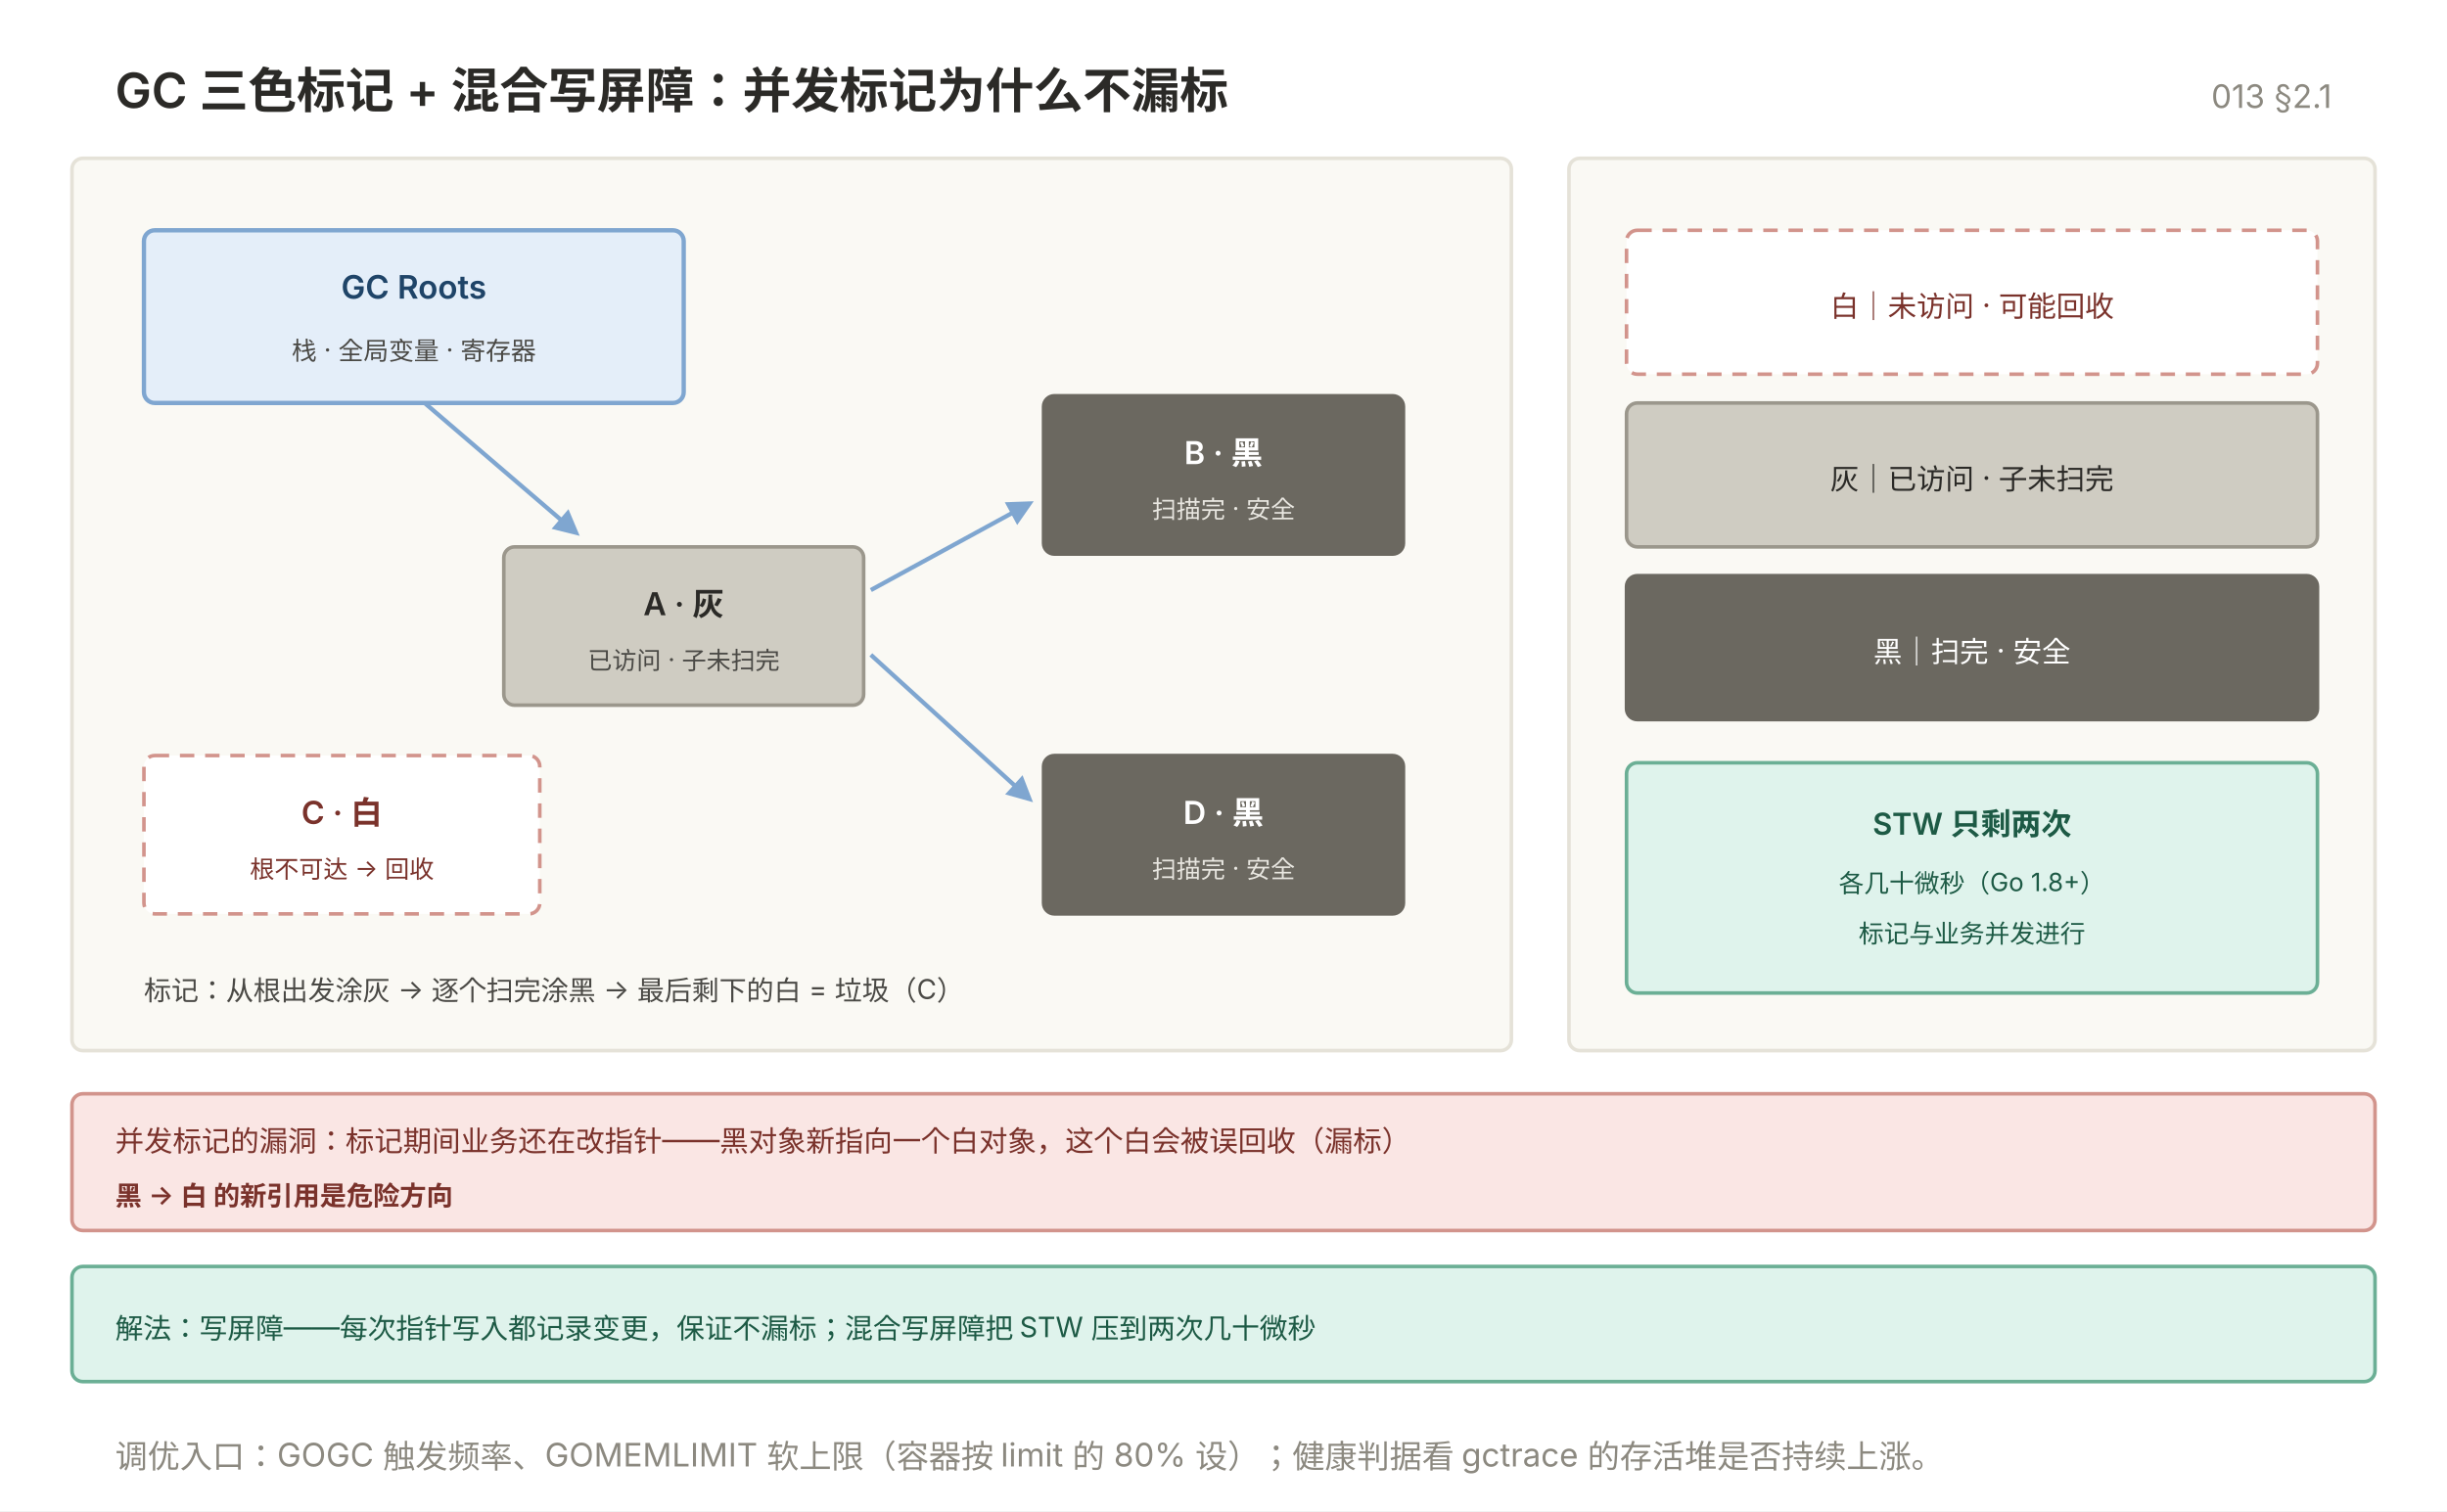
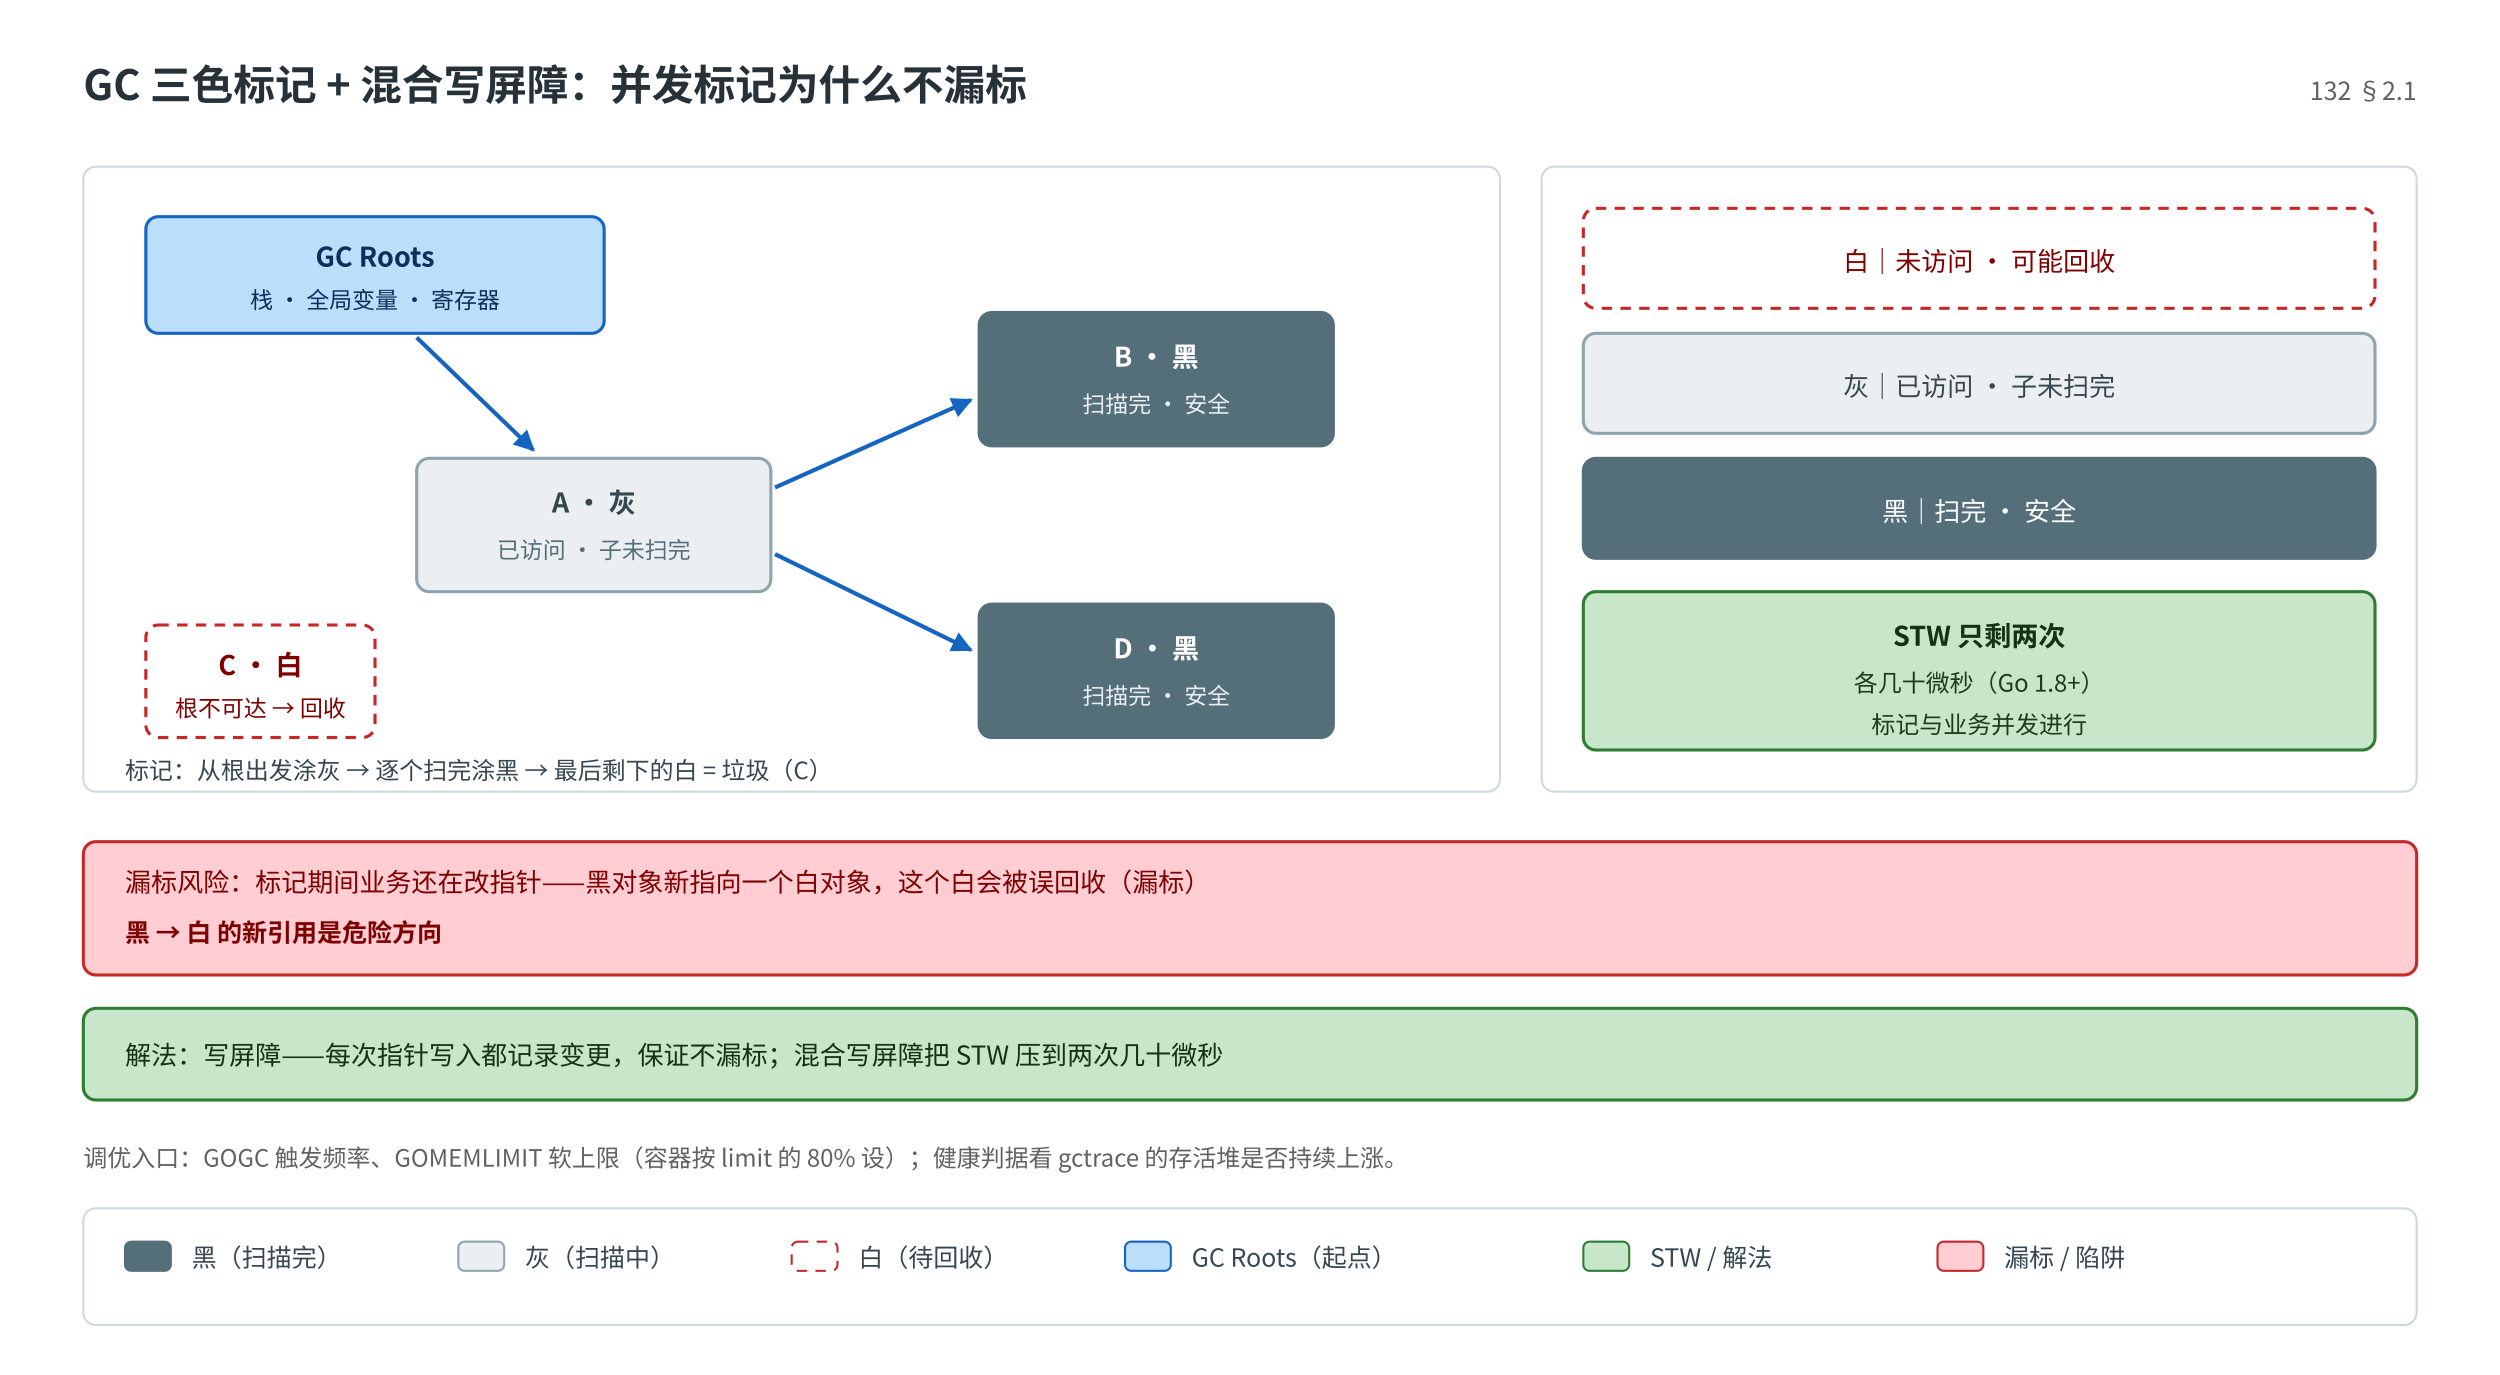
- <svg xmlns="http://www.w3.org/2000/svg" viewBox="0 0 1200 741.18" width="1200" height="741.18" font-family="-apple-system, 'Segoe UI', 'Microsoft YaHei', 'PingFang SC', sans-serif">
-   <g transform="scale(1.764706)">
-     <rect width="680" height="420" fill="#FFFFFF" />
-     <text x="32" y="30" font-size="13.5" font-weight="600" fill="#2B2A27">GC 三色标记 + 混合写屏障：并发标记为什么不漏标</text>
-     <text x="648" y="30" font-size="9" fill="#8C8980" text-anchor="end">013 §2.1</text>
-     <defs>
-       <marker id="g4Blue" viewBox="0 0 10 10" refX="8" refY="5" markerWidth="6" markerHeight="6" orient="auto">
-         <path d="M0,0 L10,5 L0,10 z" fill="#7FA6D0" />
-       </marker>
-     </defs>
-     <rect x="20" y="44" width="400" height="248" rx="3" fill="#FAF9F4" stroke="#E5E2D8" stroke-width="1" />
-     <rect x="40" y="64" width="150" height="48" rx="3" fill="#E4EEF9" stroke="#7FA6D0" stroke-width="1.2" />
-     <text x="115" y="83" font-size="9" font-weight="600" fill="#1F4468" text-anchor="middle">GC Roots</text>
-     <text x="115" y="100" font-size="7" fill="#4A4945" text-anchor="middle">栈 · 全局变量 · 寄存器</text>
-     <rect x="140" y="152" width="100" height="44" rx="3" fill="#CFCCC2" stroke="#9B978C" stroke-width="1" />
-     <text x="190" y="171" font-size="8.8" font-weight="600" fill="#2B2A27" text-anchor="middle">A · 灰</text>
-     <text x="190" y="186" font-size="6.8" fill="#4A4945" text-anchor="middle">已访问 · 子未扫完</text>
-     <rect x="290" y="110" width="100" height="44" rx="3" fill="#6B6860" stroke="#6B6860" stroke-width="1" />
-     <text x="340" y="129" font-size="8.8" font-weight="600" fill="#FFFFFF" text-anchor="middle">B · 黑</text>
-     <text x="340" y="144" font-size="6.8" fill="#E8E6E0" text-anchor="middle">扫描完 · 安全</text>
-     <rect x="290" y="210" width="100" height="44" rx="3" fill="#6B6860" stroke="#6B6860" stroke-width="1" />
-     <text x="340" y="229" font-size="8.8" font-weight="600" fill="#FFFFFF" text-anchor="middle">D · 黑</text>
-     <text x="340" y="244" font-size="6.8" fill="#E8E6E0" text-anchor="middle">扫描完 · 安全</text>
-     <rect x="40" y="210" width="110" height="44" rx="3" fill="#FFFFFF" stroke="#D2948C" stroke-width="1" stroke-dasharray="4 3" />
-     <text x="95" y="229" font-size="8.8" font-weight="600" fill="#7A322B" text-anchor="middle">C · 白</text>
-     <text x="95" y="244" font-size="6.8" fill="#7A322B" text-anchor="middle">根不可达 → 回收</text>
-     <line x1="118" y1="112" x2="160" y2="148" stroke="#7FA6D0" stroke-width="1.2" marker-end="url(#g4Blue)" />
-     <line x1="242" y1="164" x2="286" y2="140" stroke="#7FA6D0" stroke-width="1.2" marker-end="url(#g4Blue)" />
-     <line x1="242" y1="182" x2="286" y2="222" stroke="#7FA6D0" stroke-width="1.2" marker-end="url(#g4Blue)" />
-     <text x="40" y="278" font-size="7.6" fill="#4A4945">标记：从根出发涂灰 → 逐个扫完涂黑 → 最后剩下的白 = 垃圾（C）</text>
-     <rect x="436" y="44" width="224" height="248" rx="3" fill="#FAF9F4" stroke="#E5E2D8" stroke-width="1" />
-     <rect x="452" y="64" width="192" height="40" rx="3" fill="#FFFFFF" stroke="#D2948C" stroke-width="1" stroke-dasharray="4 3" />
-     <text x="548" y="88" font-size="8" fill="#7A322B" text-anchor="middle">白｜未访问 · 可能回收</text>
-     <rect x="452" y="112" width="192" height="40" rx="3" fill="#CFCCC2" stroke="#9B978C" stroke-width="1" />
-     <text x="548" y="136" font-size="8" fill="#2B2A27" text-anchor="middle">灰｜已访问 · 子未扫完</text>
-     <rect x="452" y="160" width="192" height="40" rx="3" fill="#6B6860" stroke="#6B6860" stroke-width="1" />
-     <text x="548" y="184" font-size="8" fill="#FFFFFF" text-anchor="middle">黑｜扫完 · 安全</text>
-     <rect x="452" y="212" width="192" height="64" rx="3" fill="#DFF3EC" stroke="#6BAF95" stroke-width="1" />
-     <text x="548" y="232" font-size="8.4" font-weight="600" fill="#1D5A45" text-anchor="middle">STW 只剩两次</text>
-     <text x="548" y="248" font-size="7" fill="#1D5A45" text-anchor="middle">各几十微秒（Go 1.8+）</text>
-     <text x="548" y="262" font-size="7" fill="#1D5A45" text-anchor="middle">标记与业务并发进行</text>
-     <rect x="20" y="304" width="640" height="38" rx="3" fill="#FAE6E4" stroke="#D2948C" stroke-width="1" />
-     <text x="32" y="320" font-size="8" fill="#7A322B">并发标记的漏洞：标记期间业务还在改指针——黑对象新指向一个白对象，这个白会被误回收（漏标）</text>
-     <text x="32" y="335" font-size="7.4" font-weight="600" fill="#7A322B">黑 → 白 的新引用是危险方向</text>
-     <rect x="20" y="352" width="640" height="32" rx="3" fill="#DFF3EC" stroke="#6BAF95" stroke-width="1" />
-     <text x="32" y="372" font-size="7.8" fill="#1D5A45">解法：写屏障——每次指针写入都记录变更，保证不漏标；混合写屏障把 STW 压到两次几十微秒</text>
-     <text x="32" y="408" font-size="9" fill="#8C8980">调优入口：GOGC 触发频率、GOMEMLIMIT 软上限（容器按 limit 的 80% 设）；健康判据看 gctrace 的存活堆是否持续上涨。</text>
-   </g>
+ <svg xmlns="http://www.w3.org/2000/svg" viewBox="0 0 1200 660" font-family="'Microsoft YaHei','PingFang SC','Noto Sans CJK SC',sans-serif">
+   <defs>
+     <marker id="axBlue" viewBox="0 0 10 10" refX="9" refY="5" markerWidth="10" markerHeight="10" markerUnits="userSpaceOnUse" orient="auto-start-reverse">
+       <path d="M 0 0 L 10 5 L 0 10 z" fill="#1565c0" />
+     </marker>
+   </defs>
+   <rect x="0" y="0" width="1200" height="660" fill="#ffffff" />
+   <text x="40" y="48" font-size="20" font-weight="bold" fill="#263238">GC 三色标记 + 混合写屏障：并发标记为什么不漏标</text>
+   <text x="1160" y="48" font-size="12" fill="#616161" text-anchor="end">132 §2.1</text>
+   <rect x="40" y="80" width="680" height="300" rx="6" fill="#ffffff" stroke="#cfd8dc" stroke-width="1" />
+   <rect x="70" y="104" width="220" height="56" rx="6" fill="#bbdefb" stroke="#1565c0" stroke-width="1.5" />
+   <text x="180" y="128" font-size="13" font-weight="bold" fill="#0d2f5c" text-anchor="middle">GC Roots</text>
+   <text x="180" y="148" font-size="11" fill="#0d2f5c" text-anchor="middle">栈 · 全局变量 · 寄存器</text>
+   <rect x="200" y="220" width="170" height="64" rx="6" fill="#eceff1" stroke="#90a4ae" stroke-width="1.5" />
+   <text x="285" y="246" font-size="13" font-weight="bold" fill="#37474f" text-anchor="middle">A · 灰</text>
+   <text x="285" y="268" font-size="11" fill="#546e7a" text-anchor="middle">已访问 · 子未扫完</text>
+   <rect x="470" y="150" width="170" height="64" rx="6" fill="#546e7a" stroke="#546e7a" stroke-width="1.5" />
+   <text x="555" y="176" font-size="13" font-weight="bold" fill="#ffffff" text-anchor="middle">B · 黑</text>
+   <text x="555" y="198" font-size="11" fill="#eceff1" text-anchor="middle">扫描完 · 安全</text>
+   <rect x="470" y="290" width="170" height="64" rx="6" fill="#546e7a" stroke="#546e7a" stroke-width="1.5" />
+   <text x="555" y="316" font-size="13" font-weight="bold" fill="#ffffff" text-anchor="middle">D · 黑</text>
+   <text x="555" y="338" font-size="11" fill="#eceff1" text-anchor="middle">扫描完 · 安全</text>
+   <rect x="70" y="300" width="110" height="54" rx="6" fill="#ffffff" stroke="#c62828" stroke-width="1.5" stroke-dasharray="5 4" />
+   <text x="125" y="324" font-size="13" font-weight="bold" fill="#7f0000" text-anchor="middle">C · 白</text>
+   <text x="125" y="344" font-size="11" fill="#7f0000" text-anchor="middle">根不可达 → 回收</text>
+   <line x1="200" y1="162" x2="256" y2="216" stroke="#1565c0" stroke-width="2" marker-end="url(#axBlue)" />
+   <line x1="372" y1="234" x2="466" y2="192" stroke="#1565c0" stroke-width="2" marker-end="url(#axBlue)" />
+   <line x1="372" y1="266" x2="466" y2="312" stroke="#1565c0" stroke-width="2" marker-end="url(#axBlue)" />
+   <text x="60" y="374" font-size="11.5" fill="#37474f">标记：从根出发涂灰 → 逐个扫完涂黑 → 最后剩下的白 = 垃圾（C）</text>
+   <rect x="740" y="80" width="420" height="300" rx="6" fill="#ffffff" stroke="#cfd8dc" stroke-width="1" />
+   <rect x="760" y="100" width="380" height="48" rx="6" fill="#ffffff" stroke="#c62828" stroke-width="1.5" stroke-dasharray="5 4" />
+   <text x="950" y="130" font-size="12.5" fill="#7f0000" text-anchor="middle">白｜未访问 · 可能回收</text>
+   <rect x="760" y="160" width="380" height="48" rx="6" fill="#eceff1" stroke="#90a4ae" stroke-width="1.5" />
+   <text x="950" y="190" font-size="12.5" fill="#37474f" text-anchor="middle">灰｜已访问 · 子未扫完</text>
+   <rect x="760" y="220" width="380" height="48" rx="6" fill="#546e7a" stroke="#546e7a" stroke-width="1.5" />
+   <text x="950" y="250" font-size="12.5" fill="#ffffff" text-anchor="middle">黑｜扫完 · 安全</text>
+   <rect x="760" y="284" width="380" height="76" rx="6" fill="#c8e6c9" stroke="#2e7d32" stroke-width="1.5" />
+   <text x="950" y="310" font-size="13" font-weight="bold" fill="#123314" text-anchor="middle">STW 只剩两次</text>
+   <text x="950" y="332" font-size="11.5" fill="#1b3d1e" text-anchor="middle">各几十微秒（Go 1.8+）</text>
+   <text x="950" y="352" font-size="11.5" fill="#1b3d1e" text-anchor="middle">标记与业务并发进行</text>
+   <rect x="40" y="404" width="1120" height="64" rx="6" fill="#ffcdd2" stroke="#c62828" stroke-width="1.5" />
+   <text x="60" y="428" font-size="12.5" fill="#7f0000">漏标风险：标记期间业务还在改指针——黑对象新指向一个白对象，这个白会被误回收（漏标）</text>
+   <text x="60" y="452" font-size="12" font-weight="bold" fill="#7f0000">黑 → 白 的新引用是危险方向</text>
+   <rect x="40" y="484" width="1120" height="44" rx="6" fill="#c8e6c9" stroke="#2e7d32" stroke-width="1.5" />
+   <text x="60" y="511" font-size="12.5" fill="#123314">解法：写屏障——每次指针写入都记录变更，保证不漏标；混合写屏障把 STW 压到两次几十微秒</text>
+   <text x="40" y="560" font-size="11.5" fill="#616161">调优入口：GOGC 触发频率、GOMEMLIMIT 软上限（容器按 limit 的 80% 设）；健康判据看 gctrace 的存活堆是否持续上涨。</text>
+   <rect x="40" y="580" width="1120" height="56" rx="6" fill="#ffffff" stroke="#cfd8dc" stroke-width="1" />
+   <rect x="60" y="596" width="22" height="14" rx="3" fill="#546e7a" stroke="#546e7a" stroke-width="1" />
+   <text x="92" y="608" font-size="12" fill="#37474f">黑（扫描完）</text>
+   <rect x="220" y="596" width="22" height="14" rx="3" fill="#eceff1" stroke="#90a4ae" stroke-width="1" />
+   <text x="252" y="608" font-size="12" fill="#37474f">灰（扫描中）</text>
+   <rect x="380" y="596" width="22" height="14" rx="3" fill="#ffffff" stroke="#c62828" stroke-width="1" stroke-dasharray="5 4" />
+   <text x="412" y="608" font-size="12" fill="#37474f">白（待回收）</text>
+   <rect x="540" y="596" width="22" height="14" rx="3" fill="#bbdefb" stroke="#1565c0" stroke-width="1" />
+   <text x="572" y="608" font-size="12" fill="#37474f">GC Roots（起点）</text>
+   <rect x="760" y="596" width="22" height="14" rx="3" fill="#c8e6c9" stroke="#2e7d32" stroke-width="1" />
+   <text x="792" y="608" font-size="12" fill="#37474f">STW / 解法</text>
+   <rect x="930" y="596" width="22" height="14" rx="3" fill="#ffcdd2" stroke="#c62828" stroke-width="1" />
+   <text x="962" y="608" font-size="12" fill="#37474f">漏标 / 陷阱</text>
</svg>
